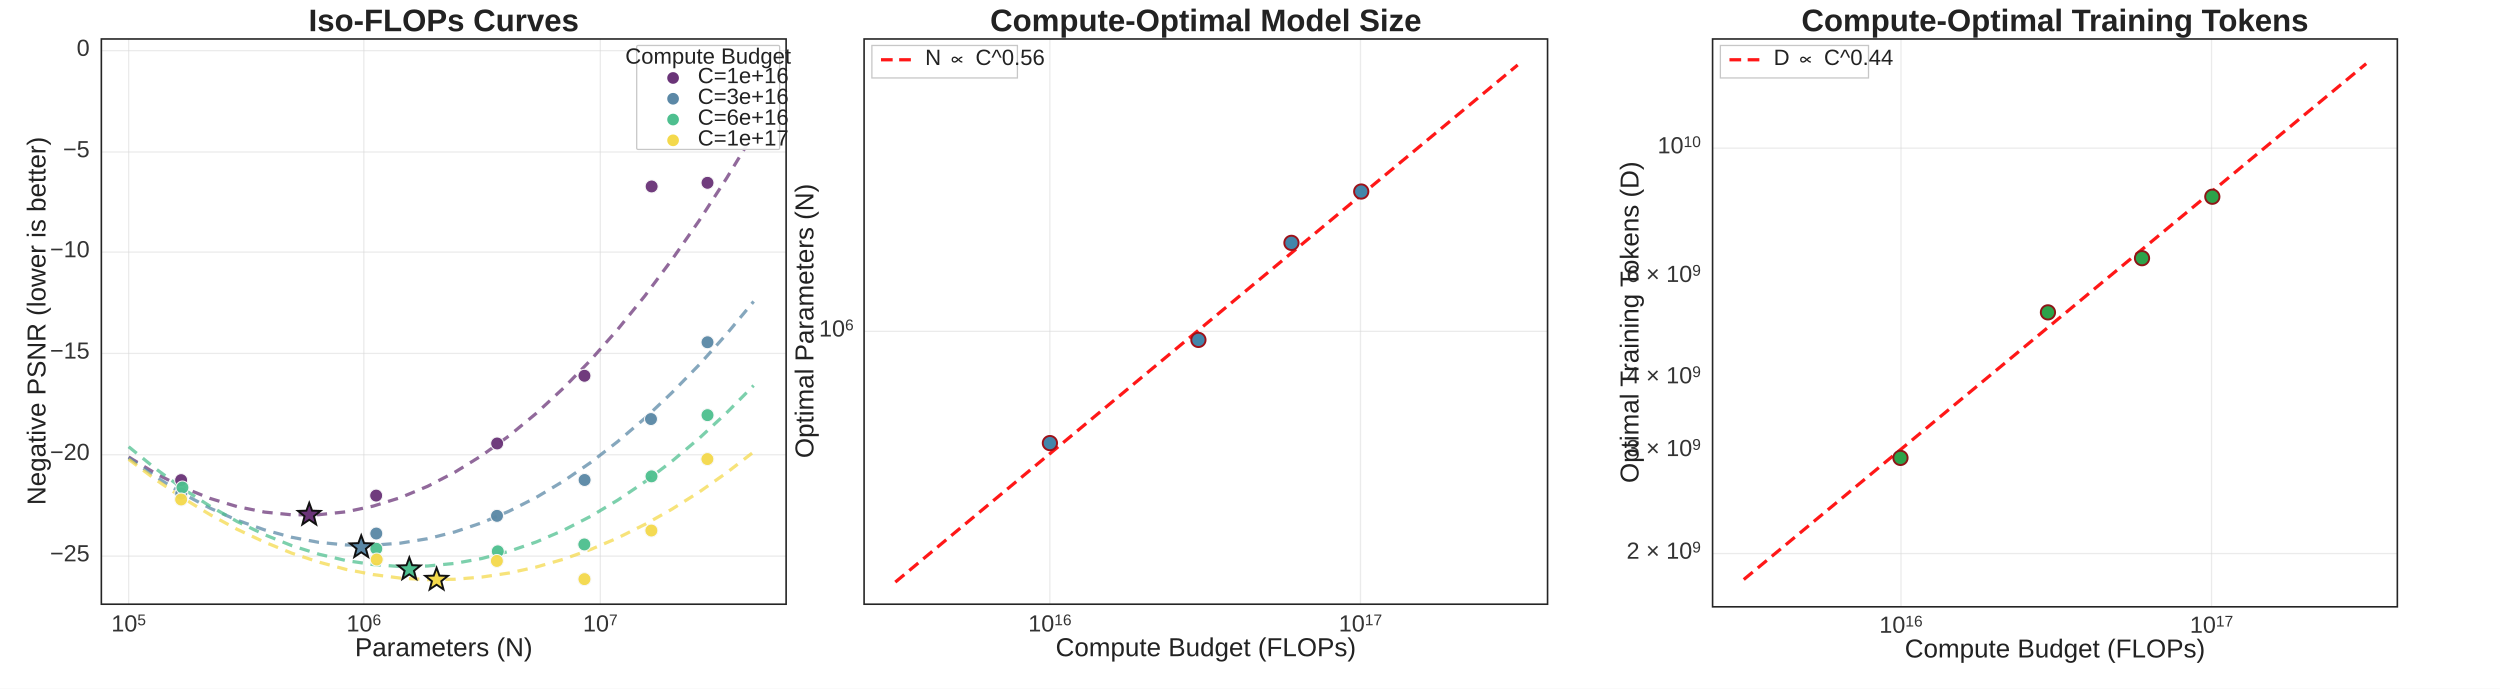
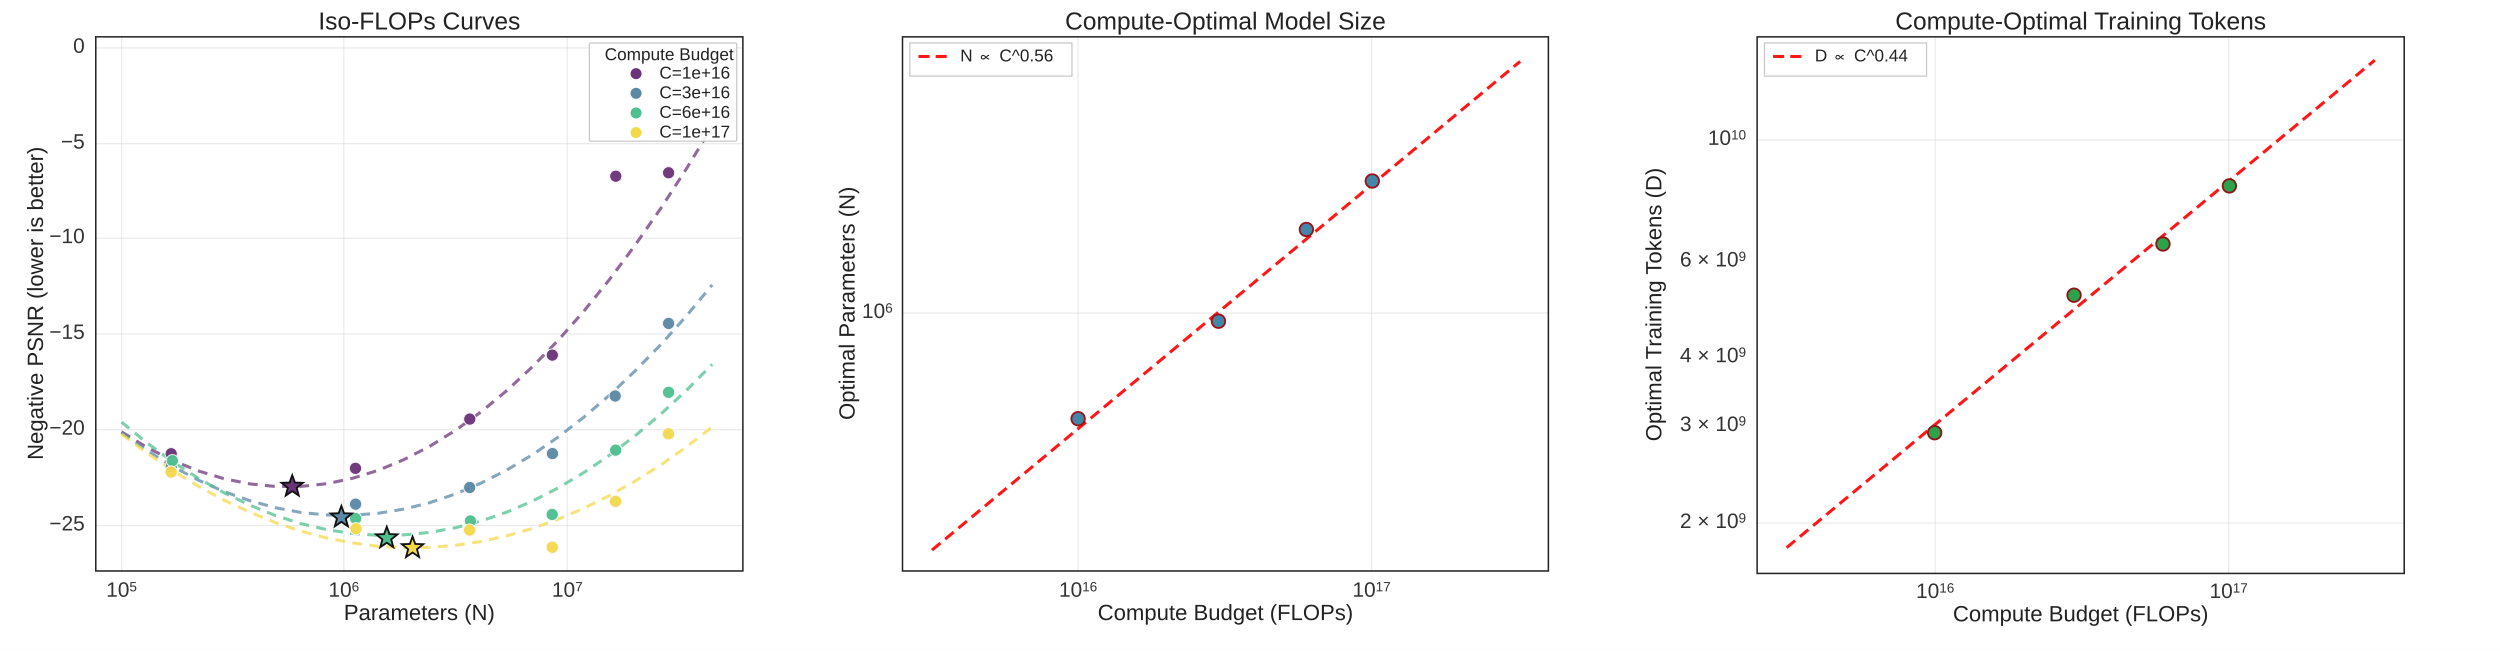
- <svg xmlns="http://www.w3.org/2000/svg" width="1924" height="530" viewBox="0 0 1924 530" role="img" aria-labelledby="title desc">
+ <svg xmlns="http://www.w3.org/2000/svg" width="2036" height="530" viewBox="0 0 2036 530" role="img" aria-labelledby="title desc">
  <defs>
    <style>
      .txt { font-family: Arial, Helvetica, sans-serif; fill: #222; }
-       .title { font-size: 24px; font-weight: 600; text-anchor: middle; }
-       .label { font-size: 20px; font-weight: 500; }
-       .tick { font-size: 18px; fill: #333; }
-       .tick tspan { font-size: 12px; }
-       .legend { font-size: 17px; }
+       .title { font-size: 20px; font-weight: 500; text-anchor: middle; }
+       .label { font-size: 18px; }
+       .tick { font-size: 17px; fill: #333; }
+       .legend { font-size: 14px; }
      .axis { stroke: #252525; stroke-width: 1.25; fill: none; }
      .grid { stroke: #d8d8d8; stroke-width: 1; opacity: .52; }
      .minor { stroke: #555; stroke-width: .7; opacity: .68; }
      .fit { fill: none; stroke-width: 2.5; stroke-dasharray: 8 6; opacity: .74; }
      .pt { stroke: #f7f7f7; stroke-width: .8; opacity: .96; }
      .legendbox { fill: #fff; fill-opacity: .92; stroke: #c7c7c7; stroke-width: 1; }
      .mono { font-family: "Courier New", Courier, monospace; }
    </style>
    <clipPath id="clipIso">
      <rect x="78" y="30" width="527" height="435" />
    </clipPath>
    <clipPath id="clipModel">
      <rect x="665" y="30" width="526" height="435" />
    </clipPath>
    <clipPath id="clipTokens">
      <rect x="78" y="539" width="527" height="437" />
    </clipPath>
    <path id="star" d="M0,-9 L2.2,-3 L8.7,-2.8 L3.6,1.3 L5.3,7.6 L0,4 L-5.3,7.6 L-3.6,1.3 L-8.7,-2.8 L-2.2,-3 Z" />
  </defs>
-   <rect width="1924" height="530" fill="#fff" />
+   <rect width="2036" height="530" fill="#fff" />
  <g id="iso-flops">
    <text class="txt title" x="341.5" y="24">Iso-FLOPs Curves</text>
    <g aria-hidden="true">
      <line class="grid" x1="78" y1="39" x2="605" y2="39" />
      <line class="grid" x1="78" y1="117" x2="605" y2="117" />
      <line class="grid" x1="78" y1="194" x2="605" y2="194" />
      <line class="grid" x1="78" y1="272" x2="605" y2="272" />
      <line class="grid" x1="78" y1="350" x2="605" y2="350" />
      <line class="grid" x1="78" y1="428" x2="605" y2="428" />
      <line class="grid" x1="99" y1="30" x2="99" y2="465" />
      <line class="grid" x1="280" y1="30" x2="280" y2="465" />
      <line class="grid" x1="462" y1="30" x2="462" y2="465" />
    </g>
    <g clip-path="url(#clipIso)">
      <path class="fit" stroke="#6a3478" d="M 99.0,351.7 L 119.9,364.5 L 140.8,375.1 L 161.7,383.6 L 182.6,389.9 L 203.6,394.1 L 224.5,396.2 L 245.4,396.1 L 266.3,393.9 L 287.2,389.5 L 308.1,383.0 L 329.0,374.3 L 349.9,363.5 L 370.9,350.5 L 391.8,335.4 L 412.7,318.1 L 433.6,298.7 L 454.5,277.2 L 475.4,253.5 L 496.3,227.7 L 517.2,199.7 L 538.2,169.6 L 559.1,137.3 L 580.0,102.9" />
      <path class="fit" stroke="#5b88a6" d="M 99.0,352.3 L 119.9,367.0 L 140.8,380.0 L 161.7,391.1 L 182.6,400.4 L 203.6,407.8 L 224.5,413.5 L 245.4,417.4 L 266.3,419.4 L 287.2,419.6 L 308.1,418.0 L 329.0,414.6 L 349.9,409.4 L 370.9,402.3 L 391.8,393.4 L 412.7,382.8 L 433.6,370.3 L 454.5,356.0 L 475.4,339.8 L 496.3,321.9 L 517.2,302.1 L 538.2,280.6 L 559.1,257.2 L 580.0,232.0" />
      <path class="fit" stroke="#4ebf8f" d="M 99.0,343.8 L 119.9,360.8 L 140.8,376.1 L 161.7,389.6 L 182.6,401.4 L 203.6,411.5 L 224.5,419.9 L 245.4,426.5 L 266.3,431.4 L 287.2,434.5 L 308.1,436.0 L 329.0,435.6 L 349.9,433.6 L 370.9,429.8 L 391.8,424.3 L 412.7,417.1 L 433.6,408.1 L 454.5,397.4 L 475.4,384.9 L 496.3,370.8 L 517.2,354.9 L 538.2,337.2 L 559.1,317.8 L 580.0,296.7" />
      <path class="fit" stroke="#f4d94c" d="M 99.0,353.5 L 119.9,369.2 L 140.8,383.3 L 161.7,396.1 L 182.6,407.4 L 203.6,417.2 L 224.5,425.7 L 245.4,432.6 L 266.3,438.2 L 287.2,442.2 L 308.1,444.9 L 329.0,446.1 L 349.9,445.8 L 370.9,444.1 L 391.8,441.0 L 412.7,436.4 L 433.6,430.4 L 454.5,422.9 L 475.4,414.0 L 496.3,403.6 L 517.2,391.8 L 538.2,378.6 L 559.1,363.9 L 580.0,347.8" />
      <g fill="#6a3478">
        <circle class="pt" cx="139.4" cy="369.5" r="5" data-c="1e16" data-n="1.67e5" data-negative-psnr="-21.24" />
        <circle class="pt" cx="289.5" cy="381.4" r="5" data-c="1e16" data-n="1.13e6" data-negative-psnr="-22.01" />
        <circle class="pt" cx="382.6" cy="341.3" r="5" data-c="1e16" data-n="3.67e6" data-negative-psnr="-19.43" />
        <circle class="pt" cx="449.8" cy="289.2" r="5" data-c="1e16" data-n="8.63e6" data-negative-psnr="-16.08" />
        <circle class="pt" cx="501.5" cy="143.5" r="5" data-c="1e16" data-n="1.66e7" data-negative-psnr="-6.72" />
        <circle class="pt" cx="544.5" cy="140.7" r="5" data-c="1e16" data-n="2.87e7" data-negative-psnr="-6.54" />
      </g>
      <g fill="#5b88a6">
        <circle class="pt" cx="139.5" cy="379.8" r="5" data-c="3e16" data-n="1.67e5" data-negative-psnr="-21.90" />
        <circle class="pt" cx="289.6" cy="410.6" r="5" data-c="3e16" data-n="1.13e6" data-negative-psnr="-23.88" />
        <circle class="pt" cx="382.5" cy="397.0" r="5" data-c="3e16" data-n="3.67e6" data-negative-psnr="-23.01" />
        <circle class="pt" cx="449.9" cy="369.4" r="5" data-c="3e16" data-n="8.63e6" data-negative-psnr="-21.23" />
        <circle class="pt" cx="501.0" cy="322.5" r="5" data-c="3e16" data-n="1.66e7" data-negative-psnr="-18.22" />
        <circle class="pt" cx="544.5" cy="263.4" r="5" data-c="3e16" data-n="2.87e7" data-negative-psnr="-14.42" />
      </g>
      <g fill="#4ebf8f">
        <circle class="pt" cx="140.4" cy="375.2" r="5" data-c="6e16" data-n="1.67e5" data-negative-psnr="-21.61" />
        <circle class="pt" cx="289.6" cy="422.3" r="5" data-c="6e16" data-n="1.13e6" data-negative-psnr="-24.63" />
        <circle class="pt" cx="383.1" cy="424.3" r="5" data-c="6e16" data-n="3.67e6" data-negative-psnr="-24.76" />
        <circle class="pt" cx="449.7" cy="419.0" r="5" data-c="6e16" data-n="8.63e6" data-negative-psnr="-24.42" />
        <circle class="pt" cx="501.4" cy="366.6" r="5" data-c="6e16" data-n="1.66e7" data-negative-psnr="-21.05" />
        <circle class="pt" cx="544.5" cy="319.5" r="5" data-c="6e16" data-n="2.87e7" data-negative-psnr="-18.03" />
      </g>
      <g fill="#f4d94c">
        <circle class="pt" cx="139.4" cy="384.4" r="5" data-c="1e17" data-n="1.67e5" data-negative-psnr="-22.20" />
        <circle class="pt" cx="289.9" cy="430.6" r="5" data-c="1e17" data-n="1.13e6" data-negative-psnr="-25.17" />
        <circle class="pt" cx="382.4" cy="431.7" r="5" data-c="1e17" data-n="3.67e6" data-negative-psnr="-25.24" />
        <circle class="pt" cx="449.8" cy="445.7" r="5" data-c="1e17" data-n="8.63e6" data-negative-psnr="-26.14" />
        <circle class="pt" cx="501.3" cy="408.3" r="5" data-c="1e17" data-n="1.66e7" data-negative-psnr="-23.73" />
        <circle class="pt" cx="544.4" cy="353.3" r="5" data-c="1e17" data-n="2.87e7" data-negative-psnr="-20.20" />
      </g>
      <polygon points="238,387 240.2,393 246.7,393.2 241.6,397.3 243.3,403.6 238,400 232.7,403.6 234.4,397.3 229.3,393.2 235.8,393" fill="#6a3478" stroke="#111" stroke-width="1.5" data-c="1e16" data-optimal-n="554526.017" />
      <polygon points="278,412 280.2,418 286.7,418.2 281.6,422.3 283.3,428.6 278,425 272.7,428.6 274.4,422.3 269.3,418.2 275.8,418" fill="#5b88a6" stroke="#111" stroke-width="1.5" data-c="3e16" data-optimal-n="984423.350" />
      <polygon points="315,429 317.2,435 323.7,435.2 318.6,439.3 320.3,445.6 315,442 309.7,445.6 311.4,439.3 306.3,435.2 312.8,435" fill="#4ebf8f" stroke="#111" stroke-width="1.5" data-c="6e16" data-optimal-n="1546255.103" />
      <polygon points="336,437 338.2,443 344.7,443.2 339.6,447.3 341.3,453.6 336,450 330.7,453.6 332.4,447.3 327.3,443.2 333.8,443" fill="#f4d94c" stroke="#111" stroke-width="1.5" data-c="1e17" data-optimal-n="2019504.864" />
    </g>
    <rect class="axis" x="78" y="30" width="527" height="435" />
    <g class="txt tick" text-anchor="end">
      <text x="69" y="43">0</text>
      <text x="69" y="121">−5</text>
      <text x="69" y="198">−10</text>
      <text x="69" y="276">−15</text>
      <text x="69" y="354">−20</text>
      <text x="69" y="432">−25</text>
    </g>
    <g class="txt tick" text-anchor="middle">
-       <text x="99" y="486">10<tspan baseline-shift="super" font-size="9">5</tspan>
+       <text x="99" y="486">10<tspan baseline-shift="super" font-size="11">5</tspan>
      </text>
-       <text x="280" y="486">10<tspan baseline-shift="super" font-size="9">6</tspan>
+       <text x="280" y="486">10<tspan baseline-shift="super" font-size="11">6</tspan>
      </text>
-       <text x="462" y="486">10<tspan baseline-shift="super" font-size="9">7</tspan>
+       <text x="462" y="486">10<tspan baseline-shift="super" font-size="11">7</tspan>
      </text>
    </g>
    <text class="txt label" x="341.5" y="505" text-anchor="middle">Parameters (N)</text>
    <text class="txt label" x="35" y="247" text-anchor="middle" transform="rotate(-90 35 247)">Negative PSNR (lower is better)</text>
    <g id="iso-legend">
-       <rect class="legendbox" x="490" y="35" width="110" height="80" rx="1" />
+       <rect class="legendbox" x="480" y="35" width="120" height="80" rx="1" />
      <text class="txt legend" x="545" y="49" text-anchor="middle">Compute Budget</text>
      <circle cx="518" cy="60" r="4.5" fill="#6a3478" />
      <text class="txt legend" x="537" y="64">C=1e+16</text>
      <circle cx="518" cy="76" r="4.5" fill="#5b88a6" />
      <text class="txt legend" x="537" y="80">C=3e+16</text>
      <circle cx="518" cy="92" r="4.5" fill="#4ebf8f" />
      <text class="txt legend" x="537" y="96">C=6e+16</text>
      <circle cx="518" cy="108" r="4.5" fill="#f4d94c" />
      <text class="txt legend" x="537" y="112">C=1e+17</text>
    </g>
  </g>
-   <g id="optimal-model-size">
+   <g id="optimal-model-size" transform="translate(70 0)">
    <text class="txt title" x="928" y="24">Compute-Optimal Model Size</text>
    <line class="grid" x1="665" y1="255" x2="1191" y2="255" />
    <line class="grid" x1="808" y1="30" x2="808" y2="465" />
    <line class="grid" x1="1047" y1="30" x2="1047" y2="465" />
    <g clip-path="url(#clipModel)">
      <path d="M689 448 L1168 50" fill="none" stroke="#ff1717" stroke-width="2.5" stroke-dasharray="9 5" />
      <g fill="#4286aa" stroke="#9d1119" stroke-width="1.5">
        <circle cx="808.0" cy="341.0" r="5.5" data-c="1e16" data-n="554526.017" />
        <circle cx="922.3" cy="261.6" r="5.5" data-c="3e16" data-n="984423.350" />
        <circle cx="993.9" cy="186.9" r="5.5" data-c="6e16" data-n="1546255.103" />
        <circle cx="1047.6" cy="147.4" r="5.5" data-c="1e17" data-n="2019504.864" />
      </g>
    </g>
    <rect class="axis" x="665" y="30" width="526" height="435" />
    <g class="txt tick" text-anchor="middle">
-       <text x="808" y="486">10<tspan baseline-shift="super" font-size="9">16</tspan>
+       <text x="808" y="486">10<tspan baseline-shift="super" font-size="11">16</tspan>
      </text>
-       <text x="1047" y="486">10<tspan baseline-shift="super" font-size="9">17</tspan>
+       <text x="1047" y="486">10<tspan baseline-shift="super" font-size="11">17</tspan>
      </text>
    </g>
-     <text class="txt tick" x="657" y="259" text-anchor="end">10<tspan baseline-shift="super" font-size="9">6</tspan>
+     <text class="txt tick" x="657" y="259" text-anchor="end">10<tspan baseline-shift="super" font-size="11">6</tspan>
    </text>
    <text class="txt label" x="928" y="505" text-anchor="middle">Compute Budget (FLOPs)</text>
    <text class="txt label" x="626" y="247" text-anchor="middle" transform="rotate(-90 626 247)">Optimal Parameters (N)</text>
    <g>
-       <rect class="legendbox" x="671" y="35" width="112" height="25" />
+       <rect class="legendbox" x="671" y="35" width="132" height="27" />
      <line x1="678" y1="46" x2="704" y2="46" stroke="#ff1717" stroke-width="2.5" stroke-dasharray="9 5" />
      <text class="txt legend" x="712" y="50">N ∝ C^0.56</text>
    </g>
  </g>
-   <g id="optimal-training-tokens" transform="translate(1240 -509)">
+   <g id="optimal-training-tokens" transform="translate(1353 -509)">
    <text class="txt title" x="341.5" y="533">Compute-Optimal Training Tokens</text>
    <line class="grid" x1="78" y1="623" x2="605" y2="623" />
    <line class="grid" x1="78" y1="935" x2="605" y2="935" />
    <line class="grid" x1="223" y1="539" x2="223" y2="976" />
    <line class="grid" x1="462" y1="539" x2="462" y2="976" />
    <g clip-path="url(#clipTokens)">
      <path d="M102 955 L581 558" fill="none" stroke="#ff1717" stroke-width="2.5" stroke-dasharray="9 5" />
      <g fill="#2ca34a" stroke="#8d1517" stroke-width="1.5">
        <circle cx="222.6" cy="861.4" r="5.5" data-c="1e16" data-d="3005569829.5" />
        <circle cx="336.1" cy="749.4" r="5.5" data-c="3e16" data-d="5079115604.1" />
        <circle cx="408.5" cy="707.7" r="5.5" data-c="6e16" data-d="6467238155.6" />
        <circle cx="462.6" cy="660.4" r="5.5" data-c="1e17" data-d="8252847993.3" />
      </g>
    </g>
    <rect class="axis" x="78" y="539" width="527" height="437" />
    <g class="txt tick" text-anchor="middle">
-       <text x="223" y="996">10<tspan baseline-shift="super" font-size="9">16</tspan>
+       <text x="223" y="996">10<tspan baseline-shift="super" font-size="11">16</tspan>
      </text>
-       <text x="462" y="996">10<tspan baseline-shift="super" font-size="9">17</tspan>
+       <text x="462" y="996">10<tspan baseline-shift="super" font-size="11">17</tspan>
      </text>
    </g>
    <g class="txt tick" text-anchor="end">
-       <text x="69" y="939">2 × 10<tspan baseline-shift="super" font-size="9">9</tspan>
+       <text x="69" y="939">2 × 10<tspan baseline-shift="super" font-size="11">9</tspan>
      </text>
-       <text x="69" y="860">3 × 10<tspan baseline-shift="super" font-size="9">9</tspan>
+       <text x="69" y="860">3 × 10<tspan baseline-shift="super" font-size="11">9</tspan>
      </text>
-       <text x="69" y="804">4 × 10<tspan baseline-shift="super" font-size="9">9</tspan>
+       <text x="69" y="804">4 × 10<tspan baseline-shift="super" font-size="11">9</tspan>
      </text>
-       <text x="69" y="726">6 × 10<tspan baseline-shift="super" font-size="9">9</tspan>
+       <text x="69" y="726">6 × 10<tspan baseline-shift="super" font-size="11">9</tspan>
      </text>
-       <text x="69" y="627">10<tspan baseline-shift="super" font-size="9">10</tspan>
+       <text x="69" y="627">10<tspan baseline-shift="super" font-size="11">10</tspan>
      </text>
    </g>
    <text class="txt label" x="341.5" y="1015" text-anchor="middle">Compute Budget (FLOPs)</text>
-     <text class="txt label" x="21" y="757" text-anchor="middle" transform="rotate(-90 21 757)">Optimal Training Tokens (D)</text>
+     <text class="txt label" x="0" y="757" text-anchor="middle" transform="rotate(-90 0 757)">Optimal Training Tokens (D)</text>
    <g>
-       <rect class="legendbox" x="84" y="544" width="114" height="25" />
+       <rect class="legendbox" x="84" y="544" width="132" height="27" />
      <line x1="91" y1="555" x2="117" y2="555" stroke="#ff1717" stroke-width="2.5" stroke-dasharray="9 5" />
      <text class="txt legend" x="125" y="559">D ∝ C^0.44</text>
    </g>
  </g>
</svg>
